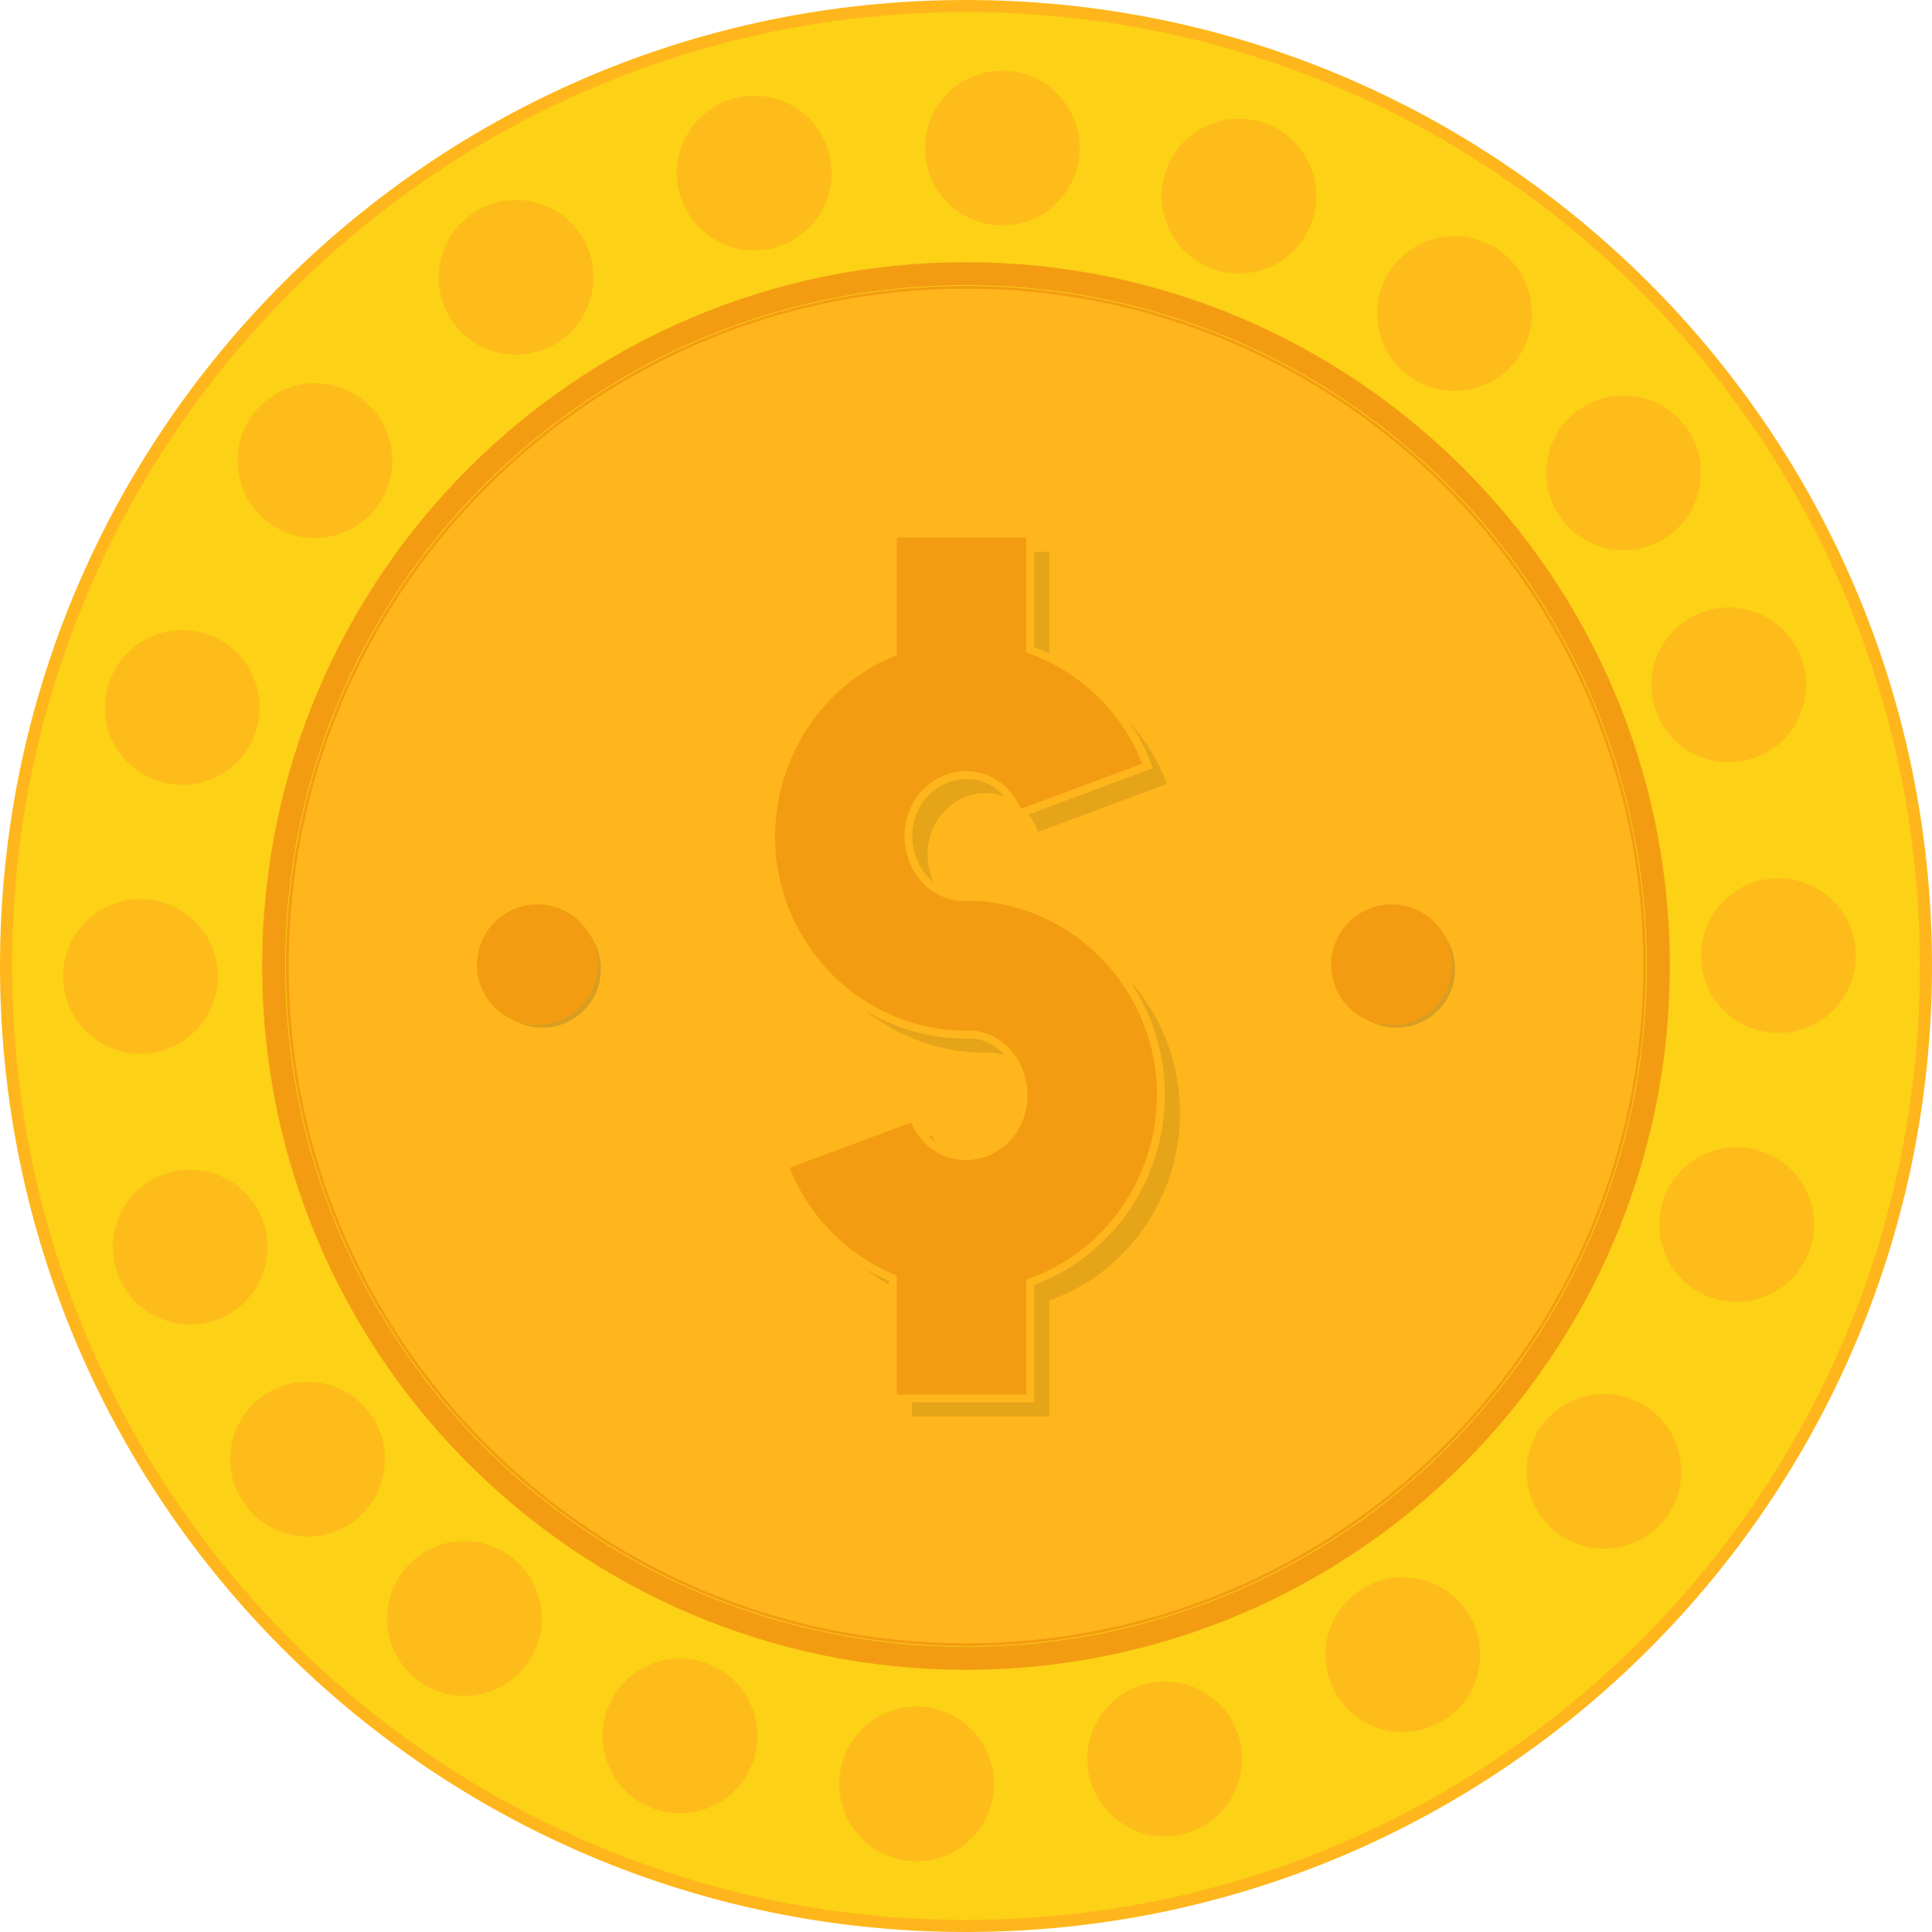
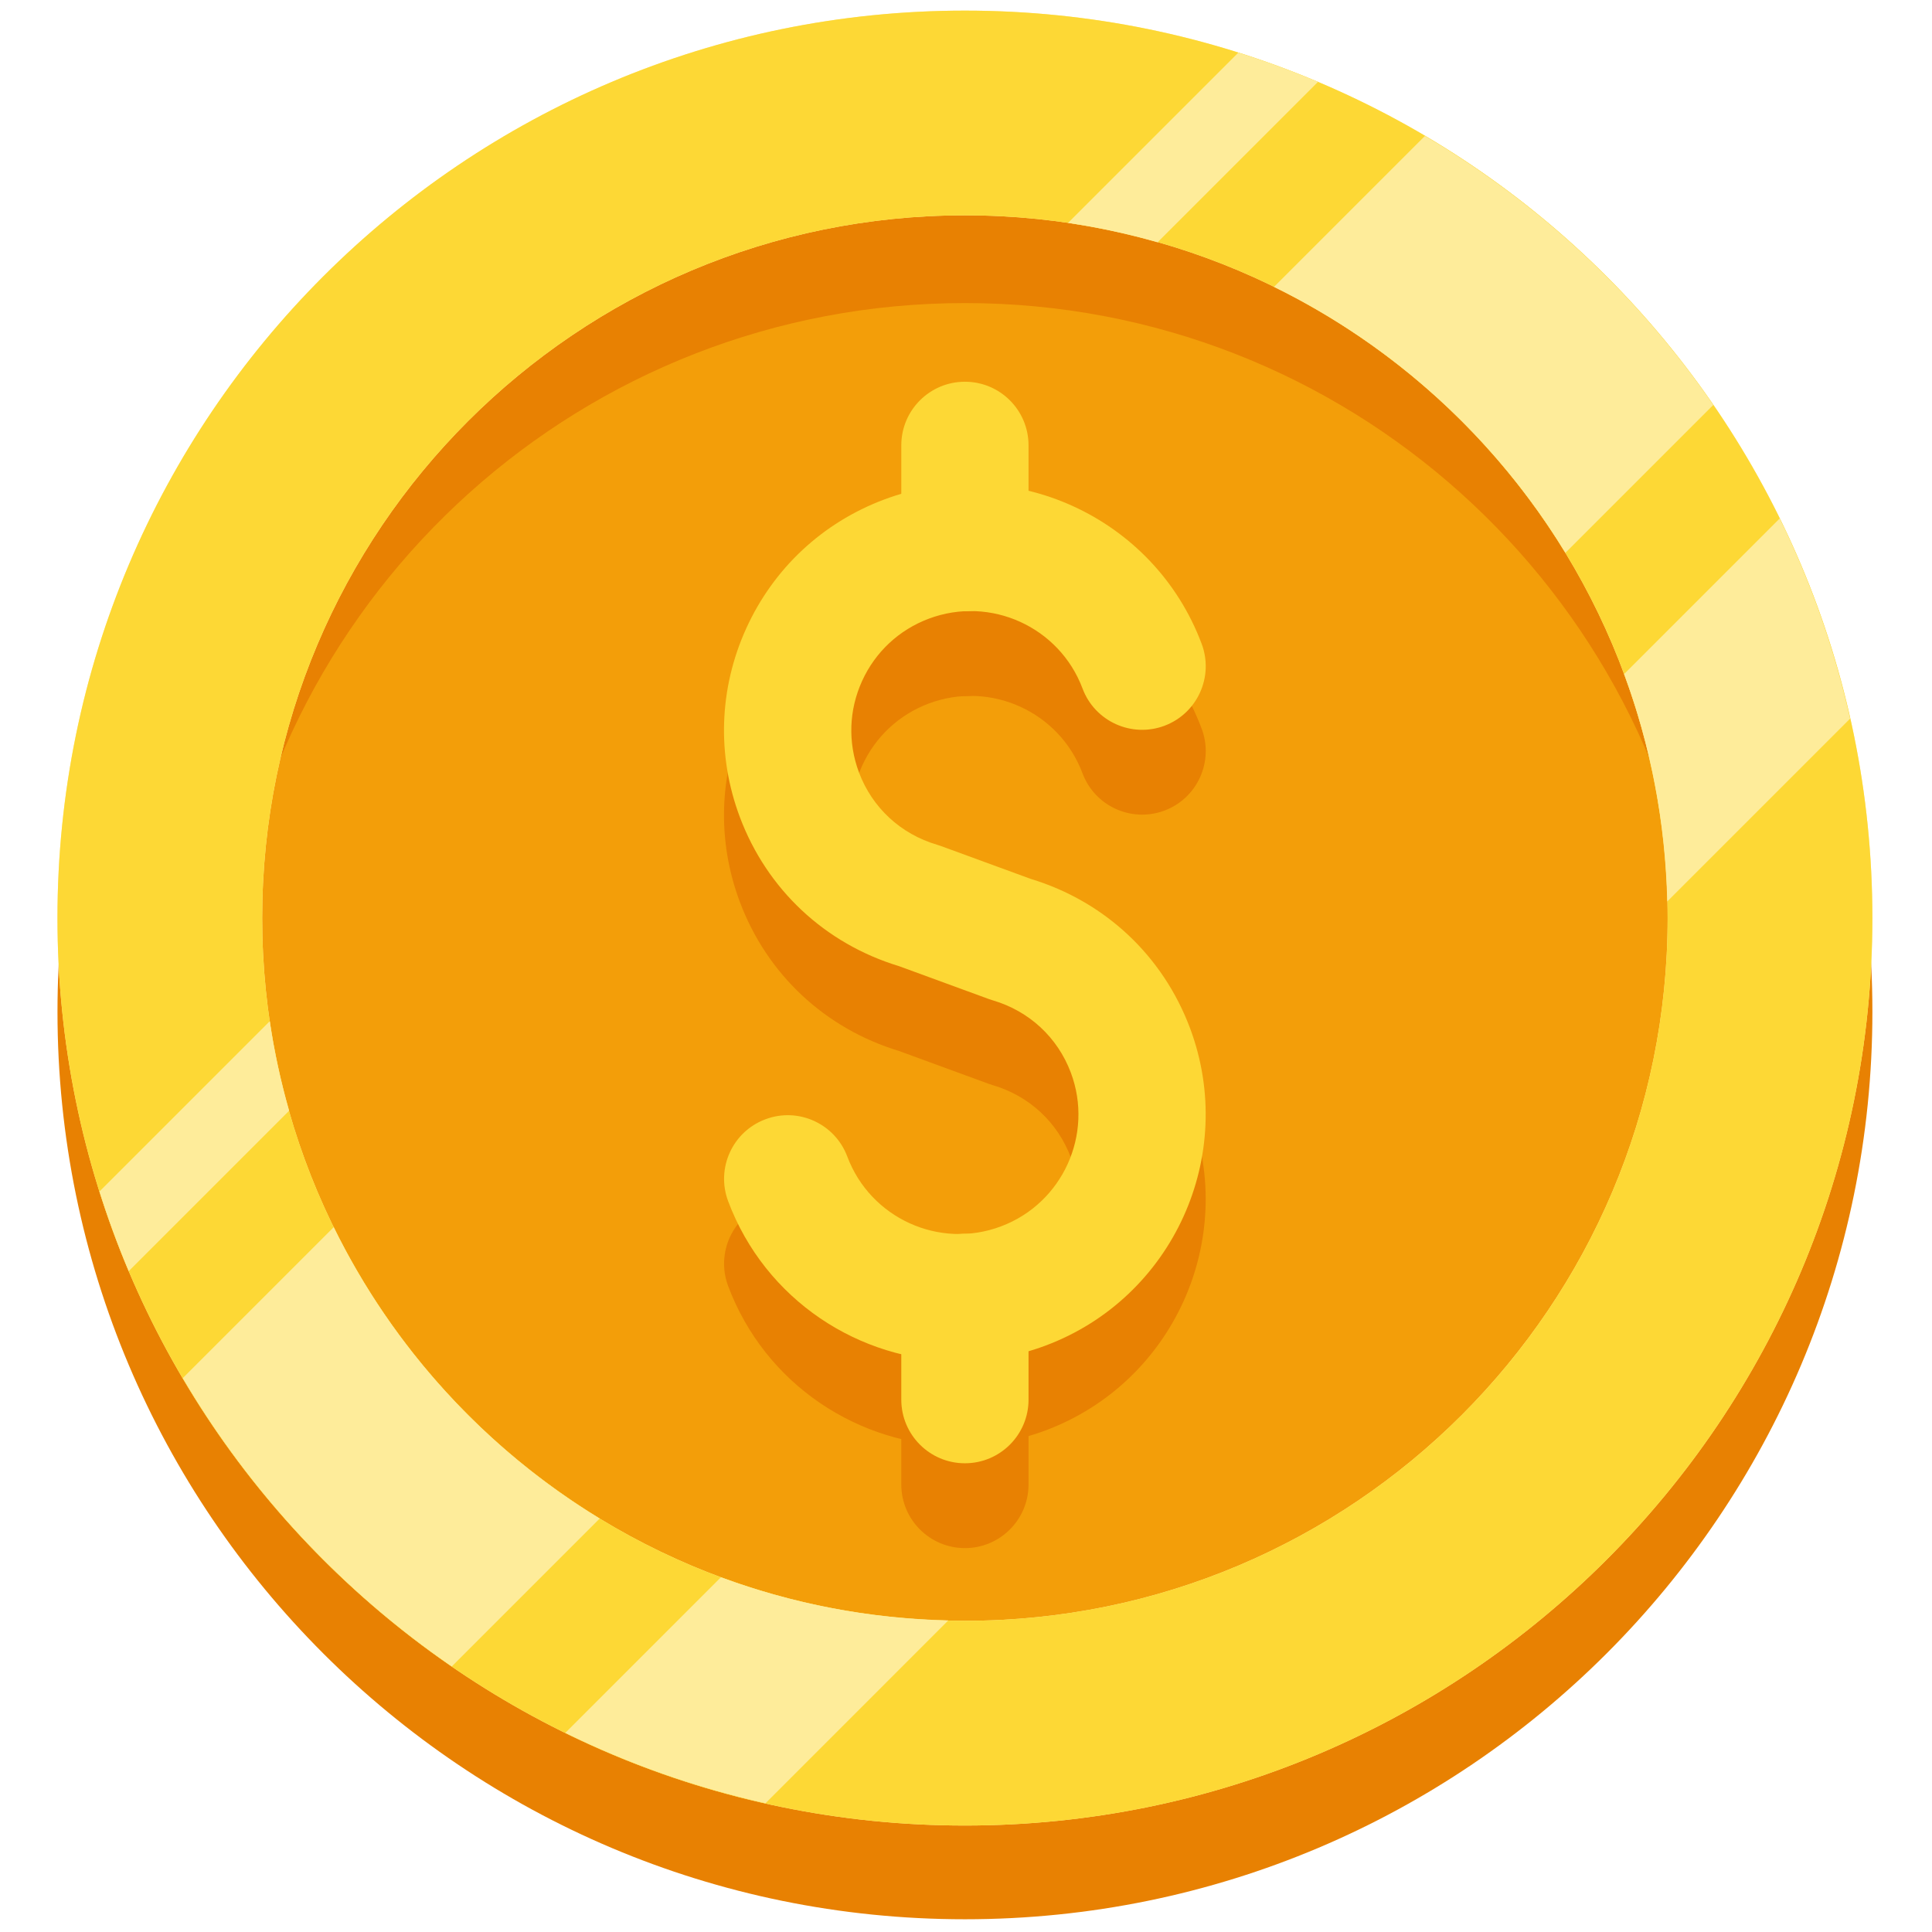
- <svg xmlns="http://www.w3.org/2000/svg" height="800px" width="800px" version="1.1" id="Layer_1" viewBox="0 0 480 480" xml:space="preserve">
-   <g transform="translate(0 -540.36)">
-     <g shape-rendering="auto" image-rendering="auto" color-rendering="auto" color-interpolation="sRGB">
-       <path style="fill:#FFB61C;" d="M240,540.36c-132.531,0-240,107.469-240,240s107.469,240,240,240s240-107.469,240-240    C480,647.829,372.531,540.36,240,540.36L240,540.36z" />
-       <path style="fill:#FCD116;" d="M240,543.36c130.909,0,237,106.091,237,237s-106.091,237-237,237S3,911.269,3,780.36    S109.091,543.36,240,543.36z" />
-     </g>
-     <g>
-       <path style="fill:#FEBC1A;" d="M268.209,578.152c-0.555,10.599-9.597,18.741-20.196,18.186    c-10.599-0.555-18.741-9.597-18.186-20.196l0,0c0.555-10.599,9.597-18.741,20.196-18.186l0,0    C260.621,558.511,268.763,567.553,268.209,578.152z" />
-       <path style="fill:#FEBC1A;" d="M246.932,984.579c-0.555,10.599-9.597,18.741-20.196,18.186c0,0,0,0,0,0    c-10.599-0.555-18.741-9.597-18.186-20.196l0,0c0.555-10.599,9.597-18.741,20.196-18.186c0,0,0,0,0,0    C239.345,964.938,247.487,973.98,246.932,984.579L246.932,984.579z" />
-       <path style="fill:#FEBC1A;" d="M442.099,796.995c-10.613,0.135-19.325-8.359-19.46-18.972l0,0    c-0.135-10.613,8.359-19.325,18.972-19.46l0,0c10.613-0.135,19.325,8.359,19.46,18.972l0,0    C461.205,788.147,452.711,796.86,442.099,796.995L442.099,796.995z" />
-       <path style="fill:#FEBC1A;" d="M35.148,802.159c-10.613,0.135-19.325-8.359-19.46-18.972l0,0    c-0.135-10.613,8.359-19.325,18.972-19.46s19.325,8.359,19.46,18.972c0,0,0,0,0,0C54.254,793.312,45.76,802.024,35.148,802.159    C35.148,802.159,35.148,802.159,35.148,802.159z" />
-       <path style="fill:#FEBC1A;" d="M425.402,862.827c-10.071-3.35-15.519-14.23-12.169-24.301l0,0    c3.35-10.071,14.23-15.519,24.301-12.169l0,0c10.071,3.35,15.519,14.23,12.169,24.301l0,0    C446.353,860.729,435.473,866.177,425.402,862.827L425.402,862.827z" />
-       <path style="fill:#FEBC1A;" d="M39.225,734.364c-10.071-3.35-15.519-14.23-12.169-24.301c3.35-10.071,14.23-15.519,24.301-12.169    c10.071,3.35,15.519,14.23,12.169,24.301C60.175,732.266,49.296,737.714,39.225,734.364z" />
-       <path style="fill:#FEBC1A;" d="M415.522,672.726c-8.225,6.708-20.33,5.478-27.038-2.747c-6.708-8.225-5.478-20.33,2.747-27.038    c8.225-6.708,20.33-5.478,27.038,2.747S423.747,666.018,415.522,672.726L415.522,672.726z" />
-       <path style="fill:#FEBC1A;" d="M88.57,917.781c-8.225,6.708-20.33,5.478-27.038-2.747s-5.478-20.33,2.747-27.038    c8.225-6.708,20.33-5.478,27.038,2.747S96.795,911.073,88.57,917.781z" />
-       <path style="fill:#FEBC1A;" d="M436.106,728.57c-9.969,3.643-21.003-1.486-24.646-11.454c-3.643-9.969,1.486-21.003,11.454-24.646    l0,0c9.969-3.643,21.003,1.486,24.646,11.454l0,0C451.203,713.893,446.075,724.927,436.106,728.57    C436.106,728.57,436.106,728.57,436.106,728.57z" />
-       <path style="fill:#FEBC1A;" d="M53.844,868.252c-9.969,3.643-21.003-1.486-24.646-11.454c-3.643-9.969,1.486-21.003,11.454-24.646    c0,0,0,0,0,0c9.969-3.643,21.003,1.486,24.646,11.454C68.941,853.575,63.812,864.609,53.844,868.252    C53.844,868.252,53.844,868.252,53.844,868.252z" />
-       <path style="fill:#FEBC1A;" d="M270.765,982.176c-2.659-10.275,3.514-20.76,13.789-23.42h0c10.275-2.659,20.76,3.514,23.42,13.789    c2.659,10.275-3.514,20.76-13.789,23.42C283.91,998.624,273.425,992.451,270.765,982.176L270.765,982.176z" />
-       <path style="fill:#FEBC1A;" d="M168.785,588.176c-2.659-10.275,3.514-20.76,13.789-23.42c0,0,0,0,0,0    c10.275-2.659,20.76,3.514,23.42,13.789s-3.514,20.76-13.789,23.42h0C181.93,604.625,171.445,598.451,168.785,588.176    L168.785,588.176z" />
-       <path style="fill:#FEBC1A;" d="M100.071,930.857c6.415-8.455,18.47-10.109,26.925-3.694h0c8.455,6.415,10.109,18.47,3.694,26.925    c-6.415,8.455-18.47,10.109-26.925,3.694c0,0,0,0,0,0C95.31,951.367,93.656,939.312,100.071,930.857z" />
-       <path style="fill:#FEBC1A;" d="M346.069,606.633c6.415-8.455,18.47-10.109,26.925-3.694c8.455,6.415,10.109,18.47,3.694,26.925    s-18.47,10.109-26.925,3.694c0,0,0,0,0,0C341.307,627.143,339.653,615.089,346.069,606.633L346.069,606.633z" />
-     </g>
-     <g shape-rendering="auto" image-rendering="auto" color-rendering="auto" color-interpolation="sRGB">
-       <path style="fill:#F39C12;" d="M240,611.382c-93.321,0-168.98,75.658-168.98,168.979s75.66,168.98,168.98,168.98    s168.98-75.659,168.98-168.98S333.321,611.382,240,611.382z" />
-       <path style="fill:#FFB61C;" d="M240,612.096c92.934,0,168.266,75.33,168.266,168.264S332.934,948.626,240,948.626    S71.736,873.294,71.736,780.36S147.066,612.096,240,612.096z" />
-       <path style="fill:#F39C12;" d="M240,605.505c-96.537,0-174.857,78.318-174.857,174.855S143.464,955.217,240,955.217    c96.537,0,174.857-78.32,174.857-174.857S336.537,605.505,240,605.505z M240,611.219c93.449,0,169.143,75.692,169.143,169.141    S333.449,949.503,240,949.503c-93.448,0-169.143-75.694-169.143-169.143C70.858,686.911,146.552,611.219,240,611.219L240,611.219z    " />
-       <path style="fill:#E6A419;" d="M226.577,677.438v29.497c-20.967,8.621-33.389,31.201-29.559,54.014    c4.042,24.073,25.359,41.912,49.6,40.927c6.008,0.75,11.033,5.391,12.207,12.382c1.353,8.057-3.347,15.326-10.351,17.313    c-7.004,1.987-14.053-1.496-16.871-9.062l-31.989,11.918c4.852,13.023,14.88,22.943,26.964,28.011v29.839h34.137v-28.806    c22.302-7.899,35.739-31.258,31.776-54.864c-4.041-24.07-25.353-41.906-49.589-40.927c-6.014-0.745-11.043-5.388-12.218-12.385    c-1.353-8.057,3.347-15.326,10.351-17.313c7.004-1.987,14.052,1.499,16.871,9.065l31.99-11.918    c-5.145-13.811-16.114-24.133-29.181-28.878v-28.814L226.577,677.438L226.577,677.438z" />
-       <path style="fill:#FFB61C;" d="M220.844,671.96v0.98v28.906c-21.011,8.99-33.413,31.743-29.547,54.77    c4.122,24.55,25.864,42.75,50.607,41.744l-0.162-0.008c5.581,0.697,10.251,4.961,11.361,11.57    c1.275,7.596-3.14,14.362-9.65,16.209c-6.549,1.857-13.019-1.304-15.686-8.461l-0.342-0.92l-33.828,12.604l0.344,0.918    c4.867,13.064,14.85,23.042,26.902,28.287v30.201h36.098v-29.162c22.347-8.293,35.762-31.826,31.762-55.65    c-4.112-24.493-25.764-42.65-50.436-41.736c-5.587-0.692-10.26-4.959-11.371-11.574c-1.275-7.596,3.142-14.36,9.652-16.207    c6.548-1.858,13.017,1.306,15.684,8.463l0.344,0.92l33.826-12.604l-0.342-0.918c-5.162-13.856-16.08-24.239-29.119-29.184v-29.148    L220.844,671.96L220.844,671.96z" />
-       <path style="fill:#F39C12;" d="M222.805,673.923h32.176v28.52l0.645,0.234c12.51,4.542,23.023,14.329,28.203,27.398l-30.18,11.244    c-3.202-7.335-10.472-10.807-17.635-8.775c-7.498,2.127-12.481,9.9-11.051,18.418c1.239,7.377,6.623,12.398,13.064,13.195    l0.08,0.01l0.08-0.002c23.733-0.959,44.621,16.515,48.582,40.107c3.886,23.145-9.292,46.041-31.137,53.777l-0.652,0.232V886.8    h-32.176v-29.51l-0.602-0.252c-11.554-4.846-21.156-14.244-26.033-26.551l30.182-11.244c3.201,7.336,10.474,10.807,17.637,8.775    c7.498-2.127,12.481-9.902,11.051-18.42c-1.238-7.372-6.618-12.388-13.053-13.191l-0.08-0.012l-0.082,0.004    c-23.737,0.965-44.63-16.514-48.592-40.109c-3.755-22.367,8.428-44.5,28.965-52.943l0.607-0.25L222.805,673.923L222.805,673.923z" />
-     </g>
-     <path style="fill:#D89E22;" d="M149.287,781.153c0,8.028-6.508,14.536-14.536,14.536s-14.536-6.508-14.536-14.536   s6.508-14.536,14.536-14.536S149.287,773.125,149.287,781.153z" />
-     <path shape-rendering="auto" image-rendering="auto" color-rendering="auto" color-interpolation="sRGB" style="fill:#F39C12;" d="   M133.52,765.033c-8.293,0-15.025,6.732-15.025,15.025s6.732,15.027,15.025,15.027s15.025-6.734,15.025-15.027   S141.813,765.033,133.52,765.033z" />
-     <path style="fill:#D89E22;" d="M361.507,781.153c0,8.028-6.508,14.536-14.536,14.536s-14.536-6.508-14.536-14.536   s6.508-14.536,14.536-14.536S361.507,773.125,361.507,781.153z" />
-     <path shape-rendering="auto" image-rendering="auto" color-rendering="auto" color-interpolation="sRGB" style="fill:#F39C12;" d="   M345.738,765.033c-8.293,0-15.025,6.732-15.025,15.025s6.732,15.027,15.025,15.027s15.027-6.734,15.027-15.027   S354.031,765.033,345.738,765.033z" />
-     <g>
-       <path style="fill:#FEBC1A;" d="M386.654,921.048c-8.352-6.549-9.813-18.629-3.264-26.981c6.549-8.352,18.629-9.813,26.981-3.264    s9.813,18.629,3.264,26.981S395.005,927.598,386.654,921.048C386.653,921.048,386.653,921.048,386.654,921.048L386.654,921.048z" />
-       <path style="fill:#FEBC1A;" d="M66.389,669.918c-8.352-6.549-9.814-18.629-3.265-26.981c6.549-8.352,18.629-9.813,26.981-3.264    s9.814,18.629,3.265,26.981C86.82,675.006,74.741,676.467,66.389,669.918z" />
-       <path style="fill:#FEBC1A;" d="M332.37,961.865c-5.745-8.924-3.168-20.816,5.756-26.561l0,0    c8.924-5.745,20.816-3.168,26.561,5.756l0,0c5.745,8.924,3.168,20.816-5.756,26.561l0,0    C350.007,973.367,338.115,970.789,332.37,961.865L332.37,961.865z" />
-       <path style="fill:#FEBC1A;" d="M112.071,619.661c-5.745-8.924-3.168-20.816,5.756-26.561s20.816-3.168,26.561,5.756h0    c5.745,8.924,3.168,20.816-5.756,26.561S117.816,628.585,112.071,619.661L112.071,619.661z" />
-       <path style="fill:#FEBC1A;" d="M325.87,595.635c-3.621,9.977-14.644,15.129-24.621,11.508l0,0    c-9.977-3.621-15.129-14.644-11.508-24.621c3.621-9.977,14.644-15.129,24.621-11.508    C324.339,574.635,329.491,585.658,325.87,595.635L325.87,595.635z" />
-       <path style="fill:#FEBC1A;" d="M187.017,978.199c-3.621,9.977-14.644,15.129-24.621,11.508    c-9.977-3.621-15.129-14.644-11.508-24.621c3.621-9.977,14.644-15.129,24.621-11.508    C185.486,957.2,190.638,968.223,187.017,978.199z" />
-     </g>
+ <svg xmlns="http://www.w3.org/2000/svg" version="1.1" width="256" height="256" viewBox="0 0 256 256" xml:space="preserve">
+   <g style="stroke: none; stroke-width: 0; stroke-dasharray: none; stroke-linecap: butt; stroke-linejoin: miter; stroke-miterlimit: 10; fill: none; fill-rule: nonzero; opacity: 1;" transform="translate(1.406593 1.406593) scale(2.81 2.81)">
+     <circle cx="45.001" cy="47.211" r="42.791" style="stroke: none; stroke-width: 1; stroke-dasharray: none; stroke-linecap: butt; stroke-linejoin: miter; stroke-miterlimit: 10; fill: rgb(232,129,2); fill-rule: nonzero; opacity: 1;" transform="  matrix(1 0 0 1 0 0) " />
+     <circle cx="45" cy="42.79" r="35" style="stroke: none; stroke-width: 1; stroke-dasharray: none; stroke-linecap: butt; stroke-linejoin: miter; stroke-miterlimit: 10; fill: rgb(243,158,9); fill-rule: nonzero; opacity: 1;" transform="  matrix(1 0 0 1 0 0) " />
+     <path d="M 45 13.791 c 17.977 0 32.78 13.555 34.766 31 c 0.15 -1.313 0.234 -2.647 0.234 -4 c 0 -19.33 -15.67 -35 -35 -35 s -35 15.67 -35 35 c 0 1.353 0.085 2.687 0.234 4 C 12.22 27.346 27.023 13.791 45 13.791 z" style="stroke: none; stroke-width: 1; stroke-dasharray: none; stroke-linecap: butt; stroke-linejoin: miter; stroke-miterlimit: 10; fill: rgb(232,129,2); fill-rule: nonzero; opacity: 1;" transform=" matrix(1 0 0 1 0 0) " stroke-linecap="round" />
+     <path d="M 45 0 C 21.367 0 2.209 19.158 2.209 42.791 c 0 23.633 19.158 42.791 42.791 42.791 s 42.791 -19.158 42.791 -42.791 C 87.791 19.158 68.633 0 45 0 z M 45 75.928 c -18.301 0 -33.137 -14.836 -33.137 -33.137 C 11.863 24.49 26.699 9.653 45 9.653 S 78.137 24.49 78.137 42.791 C 78.137 61.092 63.301 75.928 45 75.928 z" style="stroke: none; stroke-width: 1; stroke-dasharray: none; stroke-linecap: butt; stroke-linejoin: miter; stroke-miterlimit: 10; fill: rgb(254,236,154); fill-rule: nonzero; opacity: 1;" transform=" matrix(1 0 0 1 0 0) " stroke-linecap="round" />
+     <path d="M 45 0 C 21.367 0 2.209 19.158 2.209 42.791 c 0 23.633 19.158 42.791 42.791 42.791 s 42.791 -19.158 42.791 -42.791 C 87.791 19.158 68.633 0 45 0 z M 45 75.928 c -18.301 0 -33.137 -14.836 -33.137 -33.137 C 11.863 24.49 26.699 9.653 45 9.653 S 78.137 24.49 78.137 42.791 C 78.137 61.092 63.301 75.928 45 75.928 z" style="stroke: none; stroke-width: 1; stroke-dasharray: none; stroke-linecap: butt; stroke-linejoin: miter; stroke-miterlimit: 10; fill: rgb(253,216,53); fill-rule: nonzero; opacity: 1;" transform=" matrix(1 0 0 1 0 0) " stroke-linecap="round" />
+     <path d="M 83.422 23.947 l -7.339 7.339 c 1.241 3.352 1.947 6.961 2.035 10.723 l 8.623 -8.623 C 85.999 30.079 84.88 26.916 83.422 23.947 z" style="stroke: none; stroke-width: 1; stroke-dasharray: none; stroke-linecap: butt; stroke-linejoin: miter; stroke-miterlimit: 10; fill: rgb(254,236,154); fill-rule: nonzero; opacity: 1;" transform=" matrix(1 0 0 1 0 0) " stroke-linecap="round" />
+     <path d="M 44.218 75.909 c -3.762 -0.087 -7.371 -0.794 -10.723 -2.035 l -7.339 7.339 c 2.969 1.459 6.132 2.578 9.439 3.32 L 44.218 75.909 z" style="stroke: none; stroke-width: 1; stroke-dasharray: none; stroke-linecap: butt; stroke-linejoin: miter; stroke-miterlimit: 10; fill: rgb(254,236,154); fill-rule: nonzero; opacity: 1;" transform=" matrix(1 0 0 1 0 0) " stroke-linecap="round" />
+     <path d="M 15.236 57.365 l -7.118 7.118 c 3.188 5.408 7.526 10.054 12.685 13.598 l 6.975 -6.975 C 22.396 67.826 18.027 63.053 15.236 57.365 z" style="stroke: none; stroke-width: 1; stroke-dasharray: none; stroke-linecap: butt; stroke-linejoin: miter; stroke-miterlimit: 10; fill: rgb(254,236,154); fill-rule: nonzero; opacity: 1;" transform=" matrix(1 0 0 1 0 0) " stroke-linecap="round" />
+     <path d="M 66.692 5.909 l -7.118 7.118 c 5.688 2.791 10.461 7.16 13.741 12.541 l 6.975 -6.975 C 76.745 13.435 72.1 9.097 66.692 5.909 z" style="stroke: none; stroke-width: 1; stroke-dasharray: none; stroke-linecap: butt; stroke-linejoin: miter; stroke-miterlimit: 10; fill: rgb(254,236,154); fill-rule: nonzero; opacity: 1;" transform=" matrix(1 0 0 1 0 0) " stroke-linecap="round" />
+     <path d="M 49.861 10.012 c 1.441 0.212 2.849 0.522 4.223 0.913 l 7.565 -7.565 c -1.224 -0.517 -2.478 -0.976 -3.756 -1.379 L 49.861 10.012 z" style="stroke: none; stroke-width: 1; stroke-dasharray: none; stroke-linecap: butt; stroke-linejoin: miter; stroke-miterlimit: 10; fill: rgb(254,236,154); fill-rule: nonzero; opacity: 1;" transform=" matrix(1 0 0 1 0 0) " stroke-linecap="round" />
+     <path d="M 5.569 59.44 l 7.565 -7.565 c -0.391 -1.374 -0.701 -2.782 -0.913 -4.223 L 4.19 55.683 C 4.593 56.962 5.052 58.216 5.569 59.44 z" style="stroke: none; stroke-width: 1; stroke-dasharray: none; stroke-linecap: butt; stroke-linejoin: miter; stroke-miterlimit: 10; fill: rgb(254,236,154); fill-rule: nonzero; opacity: 1;" transform=" matrix(1 0 0 1 0 0) " stroke-linecap="round" />
+     <path d="M 44.737 67.688 c -4.711 0 -9.153 -2.883 -10.902 -7.546 c -0.582 -1.552 0.204 -3.281 1.756 -3.862 c 1.549 -0.586 3.28 0.203 3.862 1.755 c 1.089 2.906 4.34 4.389 7.248 3.294 c 2.905 -1.09 4.384 -4.341 3.294 -7.248 c -0.624 -1.664 -1.967 -2.908 -3.685 -3.412 l -0.188 -0.062 l -4.224 -1.547 c -3.497 -1.06 -6.231 -3.618 -7.512 -7.033 c -1.091 -2.909 -0.983 -6.068 0.302 -8.896 c 1.285 -2.828 3.595 -4.986 6.504 -6.077 c 6.002 -2.25 12.72 0.801 14.972 6.806 c 0.582 1.551 -0.204 3.281 -1.755 3.863 c -1.547 0.579 -3.281 -0.203 -3.862 -1.755 c -1.09 -2.907 -4.341 -4.385 -7.249 -3.295 c -1.408 0.528 -2.526 1.573 -3.148 2.941 c -0.622 1.369 -0.674 2.898 -0.146 4.307 c 0.624 1.665 1.967 2.908 3.685 3.413 l 0.187 0.062 l 4.225 1.547 c 3.496 1.06 6.23 3.618 7.512 7.033 c 2.251 6.005 -0.803 12.722 -6.806 14.973 C 47.467 67.449 46.091 67.688 44.737 67.688 z" style="stroke: none; stroke-width: 1; stroke-dasharray: none; stroke-linecap: butt; stroke-linejoin: miter; stroke-miterlimit: 10; fill: rgb(232,129,2); fill-rule: nonzero; opacity: 1;" transform=" matrix(1 0 0 1 0 0) " stroke-linecap="round" />
+     <path d="M 45 32.323 c -1.657 0 -3 -1.343 -3 -3 V 24.5 c 0 -1.657 1.343 -3 3 -3 c 1.657 0 3 1.343 3 3 v 4.823 C 48 30.979 46.657 32.323 45 32.323 z" style="stroke: none; stroke-width: 1; stroke-dasharray: none; stroke-linecap: butt; stroke-linejoin: miter; stroke-miterlimit: 10; fill: rgb(232,129,2); fill-rule: nonzero; opacity: 1;" transform=" matrix(1 0 0 1 0 0) " stroke-linecap="round" />
+     <path d="M 45 72.5 c -1.657 0 -3 -1.343 -3 -3 v -4.823 c 0 -1.657 1.343 -3 3 -3 c 1.657 0 3 1.343 3 3 V 69.5 C 48 71.157 46.657 72.5 45 72.5 z" style="stroke: none; stroke-width: 1; stroke-dasharray: none; stroke-linecap: butt; stroke-linejoin: miter; stroke-miterlimit: 10; fill: rgb(232,129,2); fill-rule: nonzero; opacity: 1;" transform=" matrix(1 0 0 1 0 0) " stroke-linecap="round" />
+     <path d="M 44.737 63.688 c -4.711 0 -9.153 -2.883 -10.902 -7.546 c -0.582 -1.552 0.204 -3.281 1.756 -3.862 c 1.549 -0.586 3.28 0.203 3.862 1.755 c 1.089 2.906 4.34 4.389 7.248 3.294 c 2.905 -1.09 4.384 -4.341 3.294 -7.248 c -0.624 -1.664 -1.967 -2.908 -3.685 -3.412 l -0.188 -0.062 l -4.224 -1.547 c -3.497 -1.06 -6.231 -3.618 -7.512 -7.033 c -1.091 -2.909 -0.983 -6.068 0.302 -8.896 c 1.285 -2.828 3.595 -4.986 6.504 -6.077 c 6.002 -2.25 12.72 0.801 14.972 6.806 c 0.582 1.551 -0.204 3.281 -1.755 3.863 c -1.547 0.579 -3.281 -0.203 -3.862 -1.755 c -1.09 -2.907 -4.341 -4.385 -7.249 -3.295 c -1.408 0.528 -2.526 1.573 -3.148 2.941 c -0.622 1.369 -0.674 2.898 -0.146 4.307 c 0.624 1.665 1.967 2.908 3.685 3.413 l 0.187 0.062 l 4.225 1.547 c 3.496 1.06 6.23 3.618 7.512 7.033 c 2.251 6.005 -0.803 12.722 -6.806 14.973 C 47.467 63.449 46.091 63.688 44.737 63.688 z" style="stroke: none; stroke-width: 1; stroke-dasharray: none; stroke-linecap: butt; stroke-linejoin: miter; stroke-miterlimit: 10; fill: rgb(253,216,53); fill-rule: nonzero; opacity: 1;" transform=" matrix(1 0 0 1 0 0) " stroke-linecap="round" />
+     <path d="M 45 28.323 c -1.657 0 -3 -1.343 -3 -3 V 20.5 c 0 -1.657 1.343 -3 3 -3 c 1.657 0 3 1.343 3 3 v 4.823 C 48 26.979 46.657 28.323 45 28.323 z" style="stroke: none; stroke-width: 1; stroke-dasharray: none; stroke-linecap: butt; stroke-linejoin: miter; stroke-miterlimit: 10; fill: rgb(253,216,53); fill-rule: nonzero; opacity: 1;" transform=" matrix(1 0 0 1 0 0) " stroke-linecap="round" />
+     <path d="M 45 68.5 c -1.657 0 -3 -1.343 -3 -3 v -4.823 c 0 -1.657 1.343 -3 3 -3 c 1.657 0 3 1.343 3 3 V 65.5 C 48 67.157 46.657 68.5 45 68.5 z" style="stroke: none; stroke-width: 1; stroke-dasharray: none; stroke-linecap: butt; stroke-linejoin: miter; stroke-miterlimit: 10; fill: rgb(253,216,53); fill-rule: nonzero; opacity: 1;" transform=" matrix(1 0 0 1 0 0) " stroke-linecap="round" />
  </g>
</svg>
